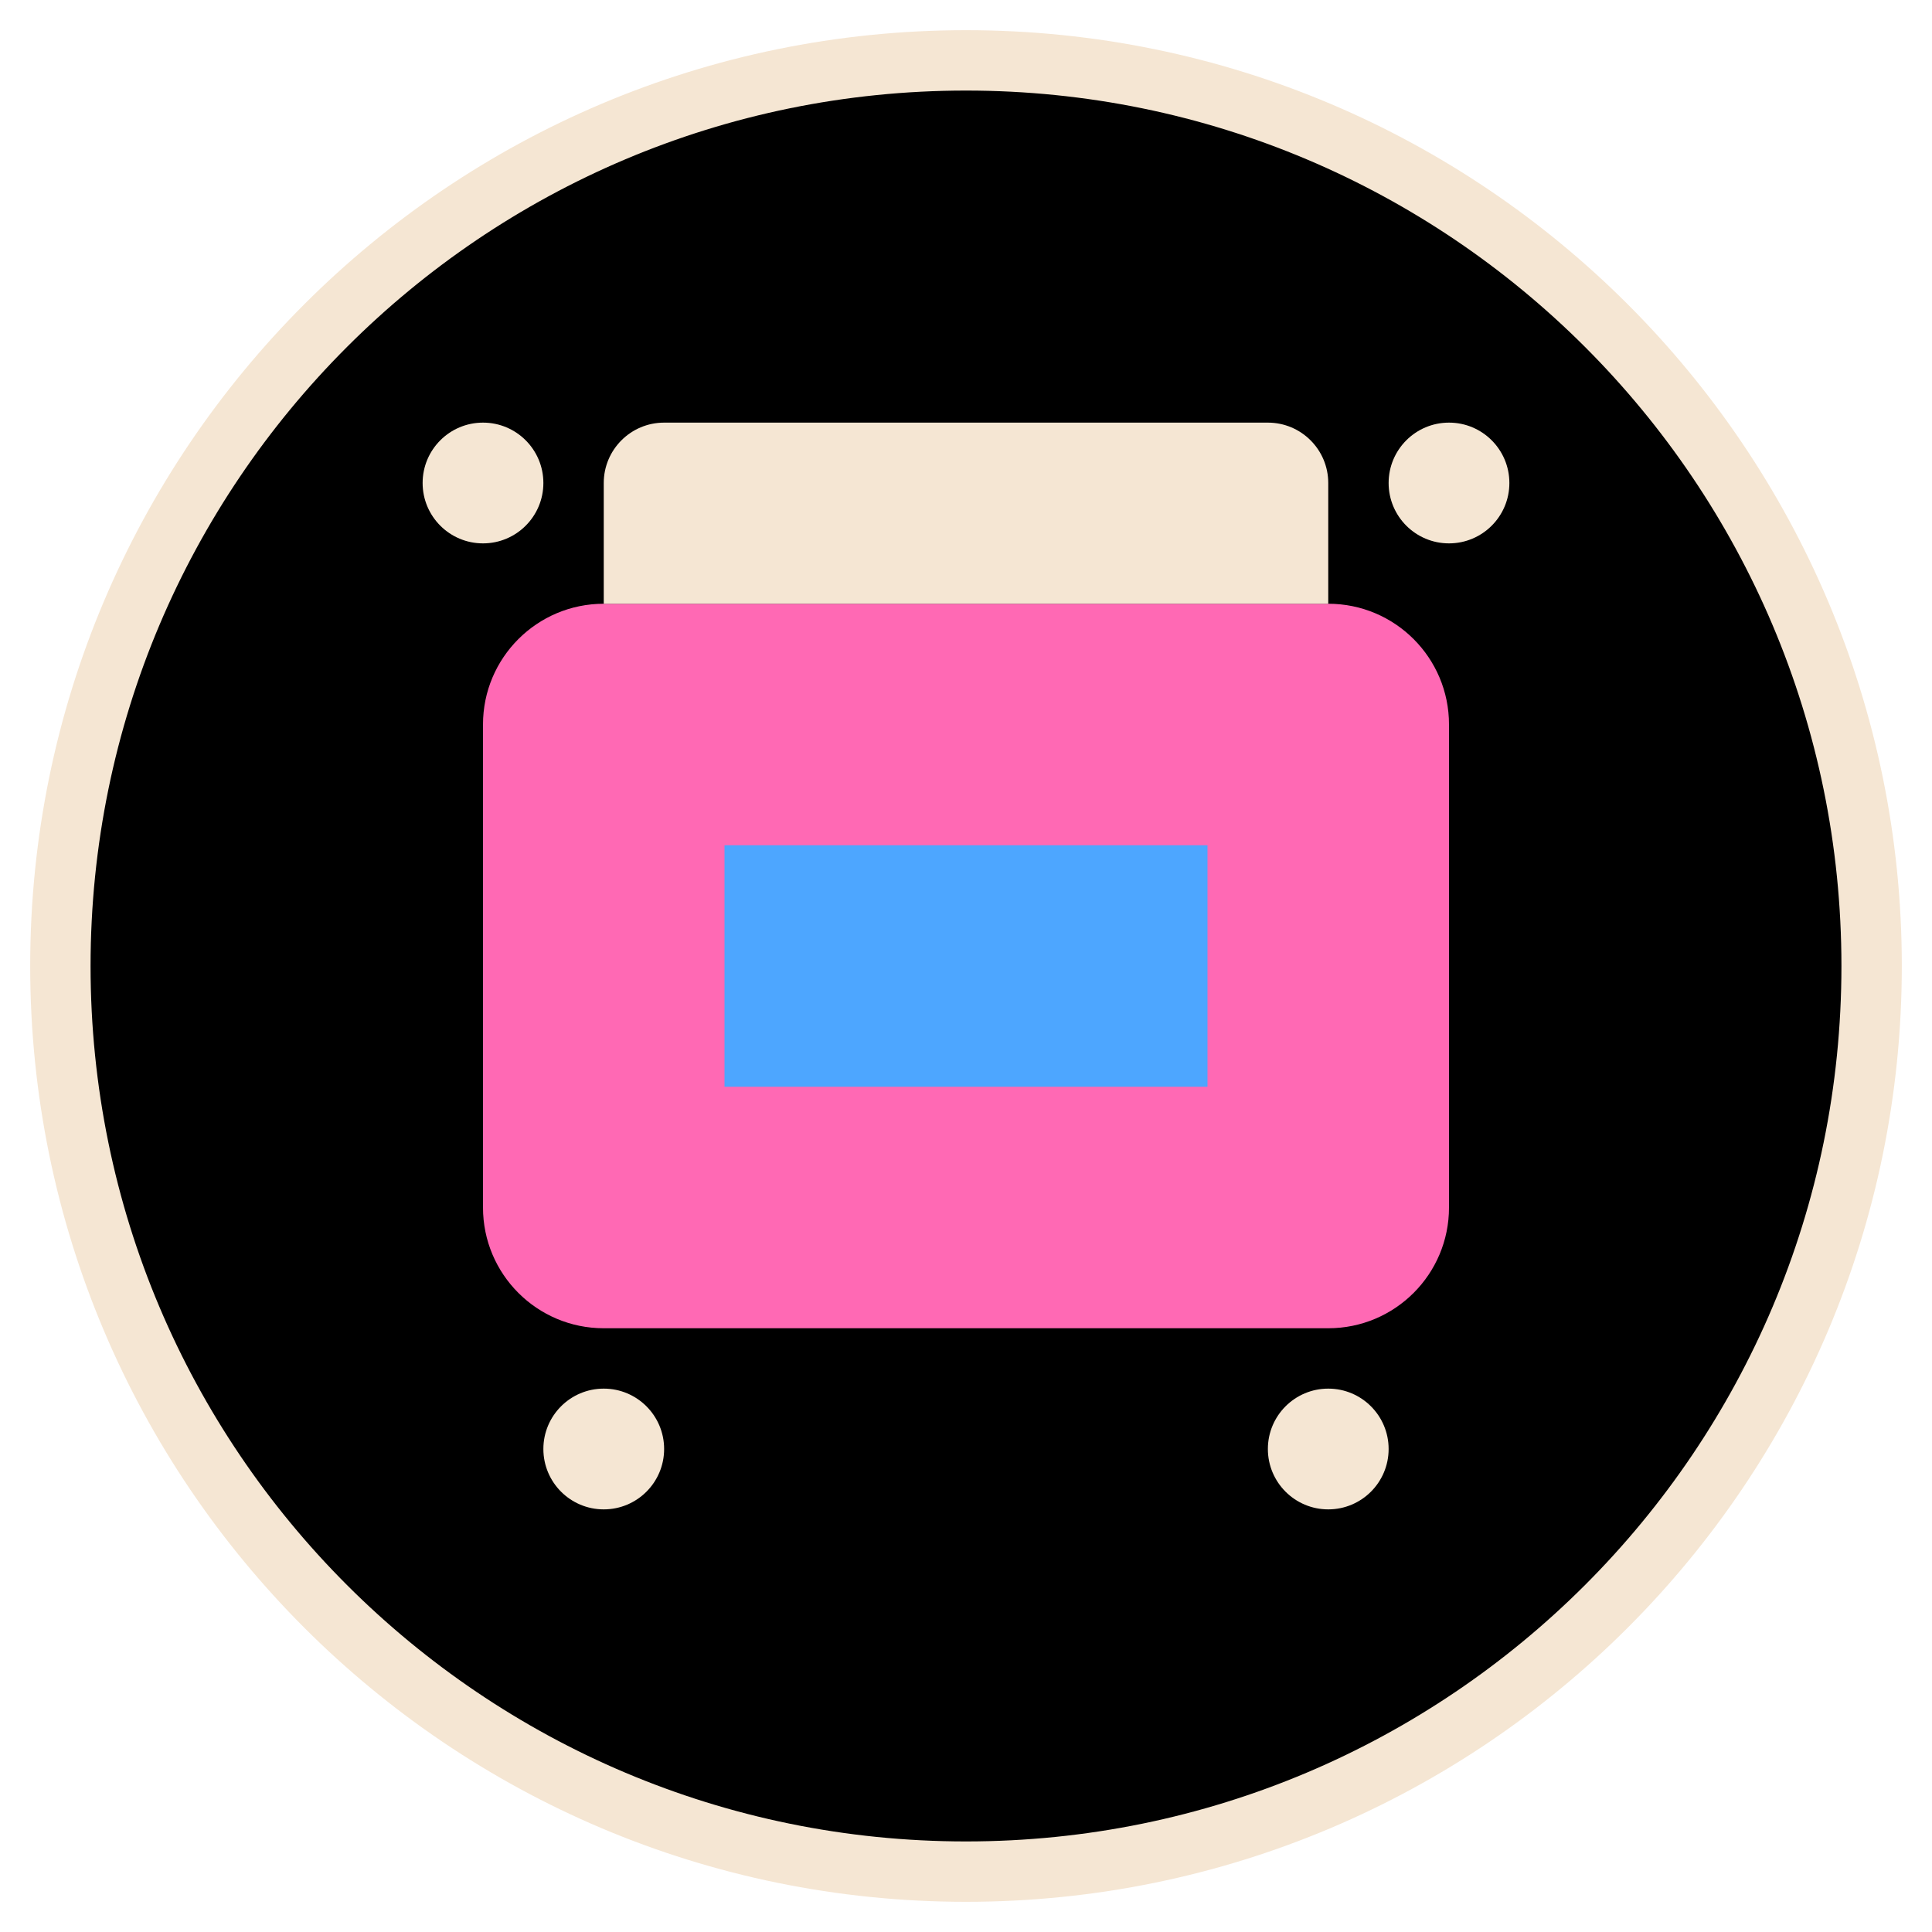
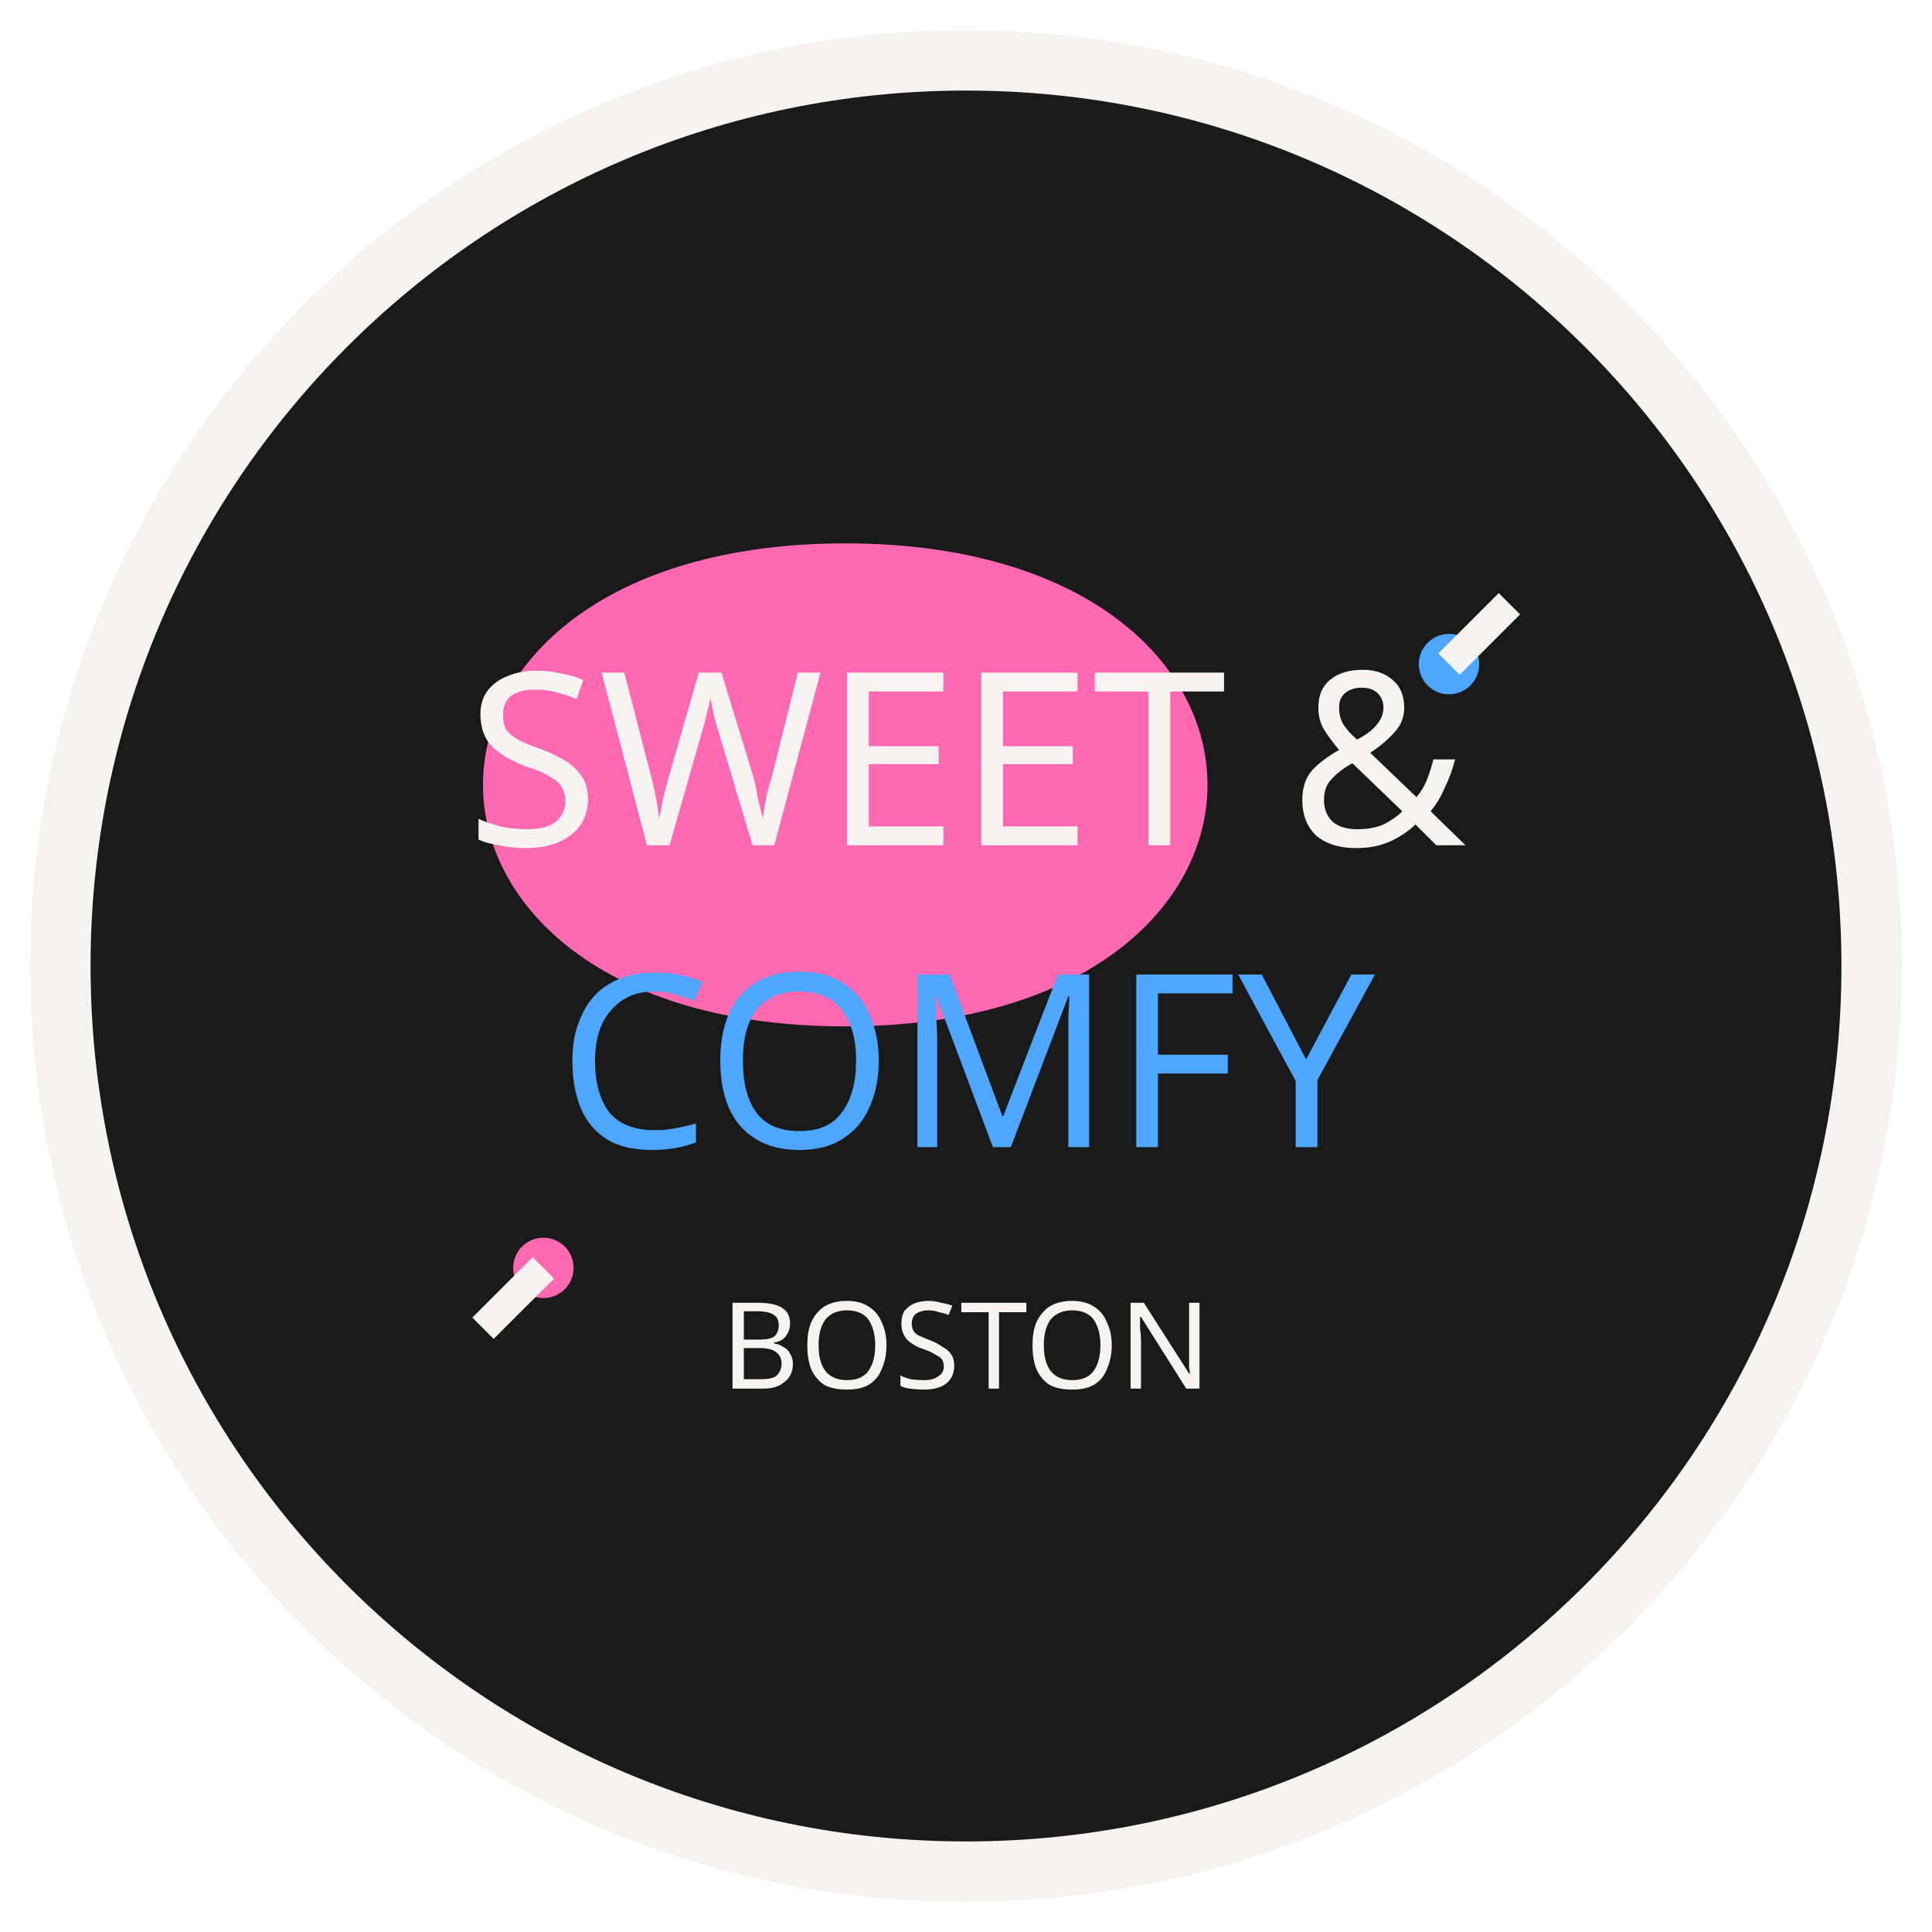
<svg xmlns="http://www.w3.org/2000/svg" width="32" height="32" viewBox="0 0 32 32" fill="none">
-   <circle cx="16" cy="16" r="15" fill="#000000" stroke="#F5E6D3" />
-   <path d="M8 12C8 10.895 8.895 10 10 10H22C23.105 10 24 10.895 24 12V20C24 21.105 23.105 22 22 22H10C8.895 22 8 21.105 8 20V12Z" fill="#FF69B4" />
-   <path d="M12 14H20V18H12V14Z" fill="#4DA6FF" />
-   <path d="M10 8C10 7.448 10.448 7 11 7H21C21.552 7 22 7.448 22 8V10H10V8Z" fill="#F5E6D3" />
-   <circle cx="24" cy="8" r="1" fill="#F5E6D3" />
-   <circle cx="8" cy="8" r="1" fill="#F5E6D3" />
-   <circle cx="22" cy="24" r="1" fill="#F5E6D3" />
-   <circle cx="10" cy="24" r="1" fill="#F5E6D3" />
+   <circle cx="16" cy="16" r="15" fill="#1A1A1A" stroke="#F5F3F0" stroke-width="1" />
+   <path d="M8 13C8 11 10 9 14 9C18 9 20 11 20 13C20 15 18 17 14 17C10 17 8 15 8 13Z" fill="#FF69B4" />
+   <text x="16" y="14" text-anchor="middle" font-family="Arial Black" font-size="4" fill="#F5F3F0">
+     SWEET &amp;
+   </text>
+   <text x="16" y="19" text-anchor="middle" font-family="Arial Black" font-size="4" fill="#4DA6FF">
+     COMFY
+   </text>
+   <text x="16" y="23" text-anchor="middle" font-family="Arial Black" font-size="2" fill="#F5F3F0">
+     <tspan x="16" dy="0">BOSTON</tspan>
+   </text>
+   <circle cx="24" cy="11" r="0.5" fill="#4DA6FF" />
+   <circle cx="9" cy="21" r="0.5" fill="#FF69B4" />
+   <path d="M24 11L25 10M9 21L8 22" stroke="#F5F3F0" stroke-width="0.5" />
</svg>
